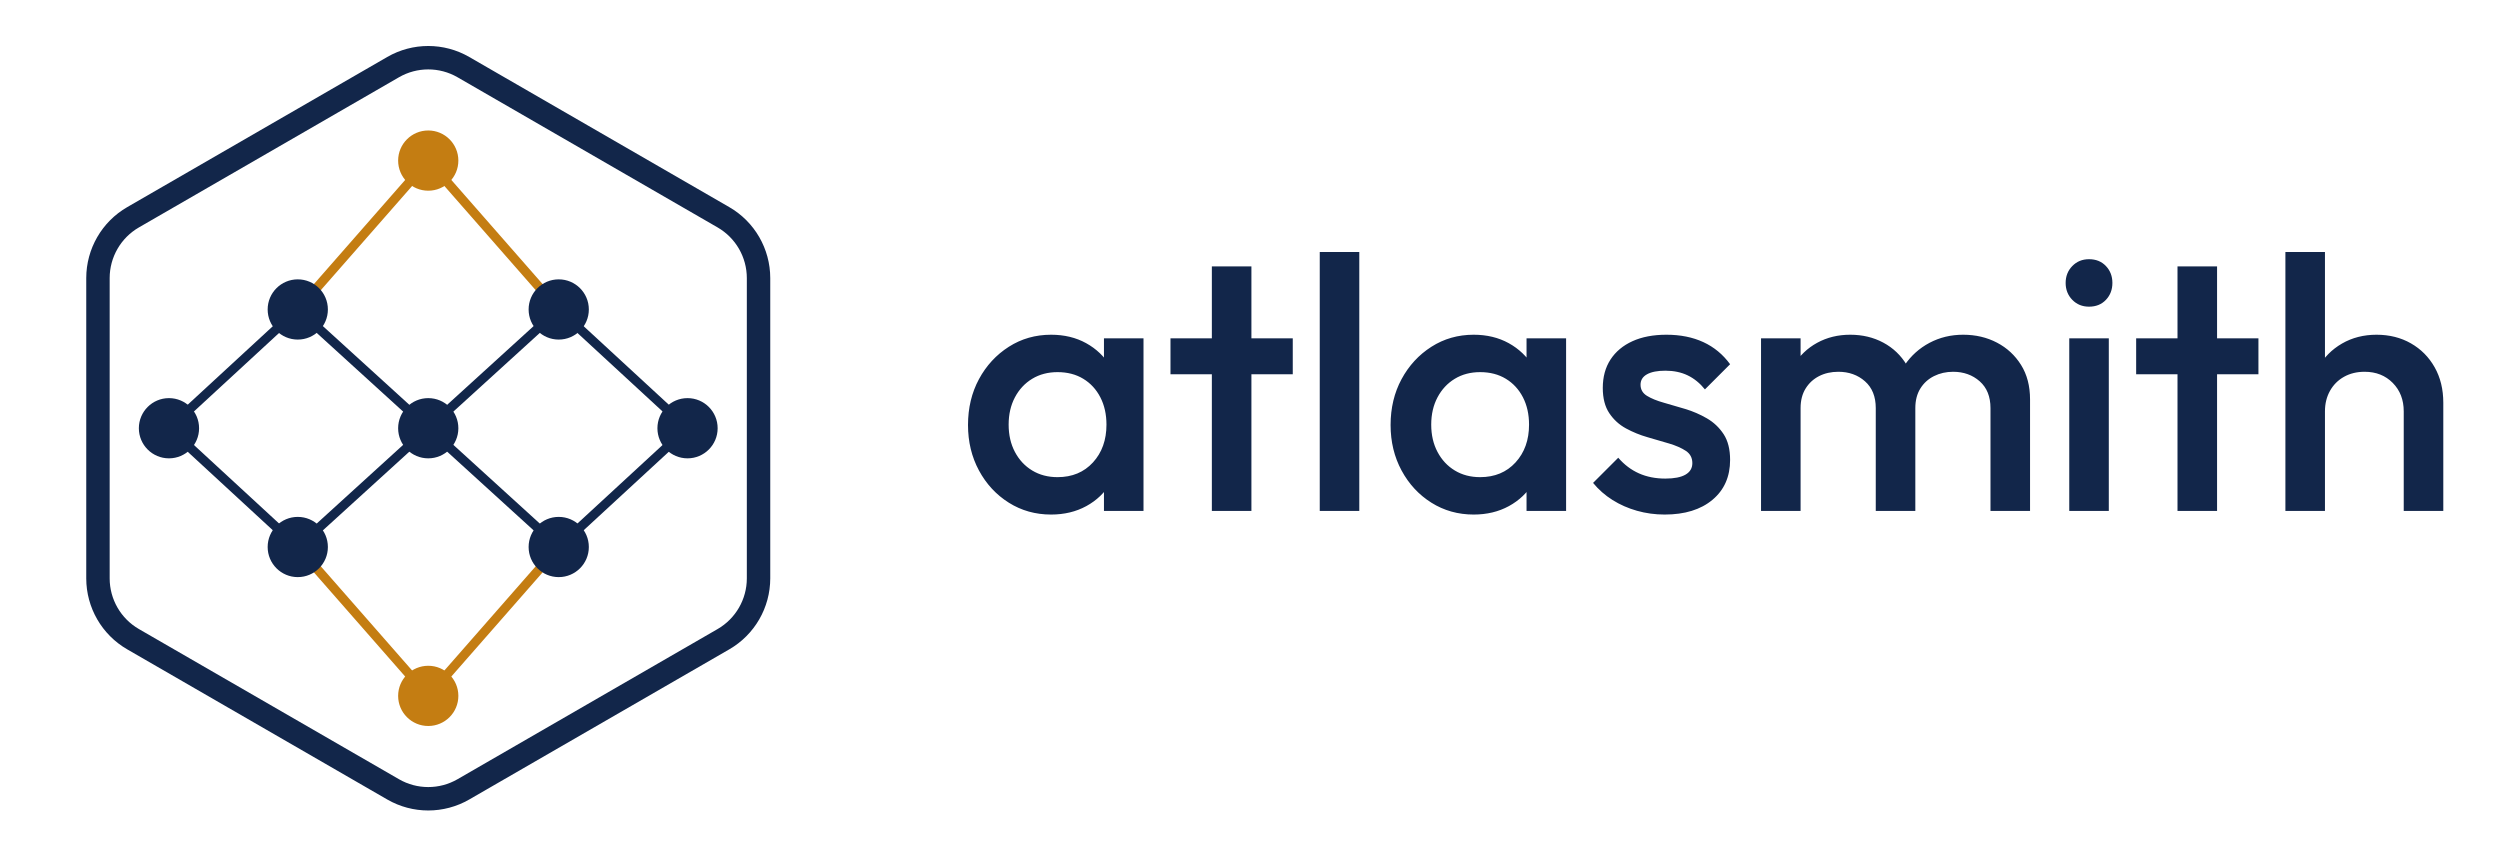
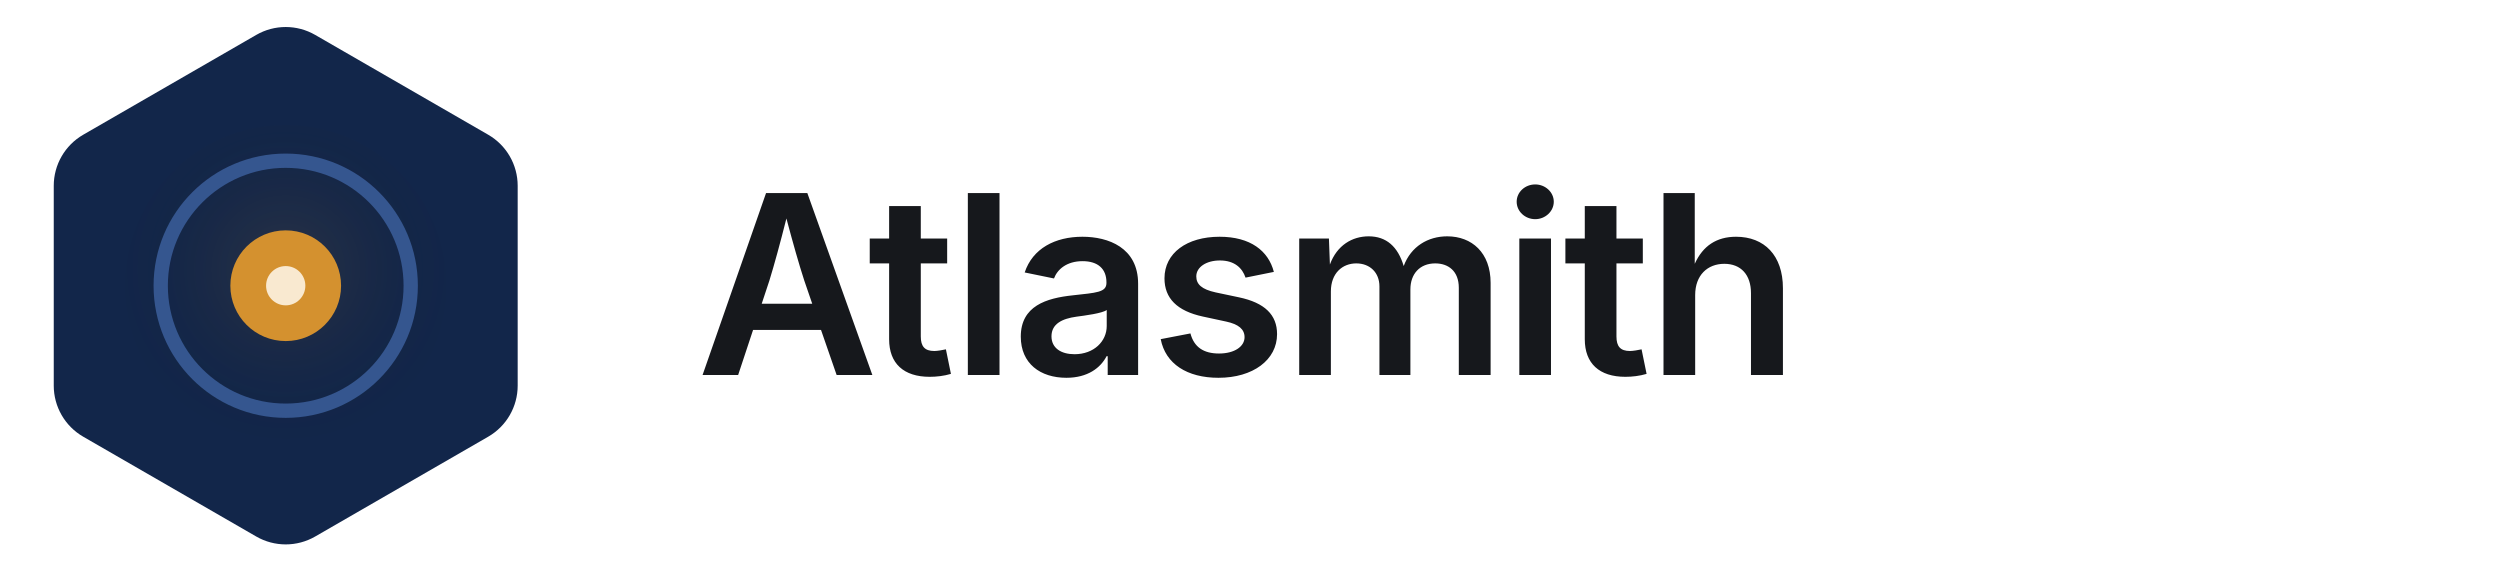
- <svg xmlns="http://www.w3.org/2000/svg" viewBox="0 0 1494.49 512" width="280.22" height="96" role="img" aria-label="Atlasmith">
-   <path d="M235 40.12A42 42 0 0 1 277 40.12L432.45 129.88A42 42 0 0 1 453.45 166.25L453.45 345.75A42 42 0 0 1 432.45 382.12L277 471.88A42 42 0 0 1 235 471.88L79.55 382.12A42 42 0 0 1 58.55 345.75L58.55 166.25A42 42 0 0 1 79.55 129.88Z" fill="none" stroke="#12264a" stroke-width="14" stroke-linejoin="round" />
-   <g stroke-width="5.5" stroke-linecap="round">
-     <line x1="256" y1="256" x2="178" y2="185" stroke="#12264a" />
-     <line x1="256" y1="256" x2="334" y2="185" stroke="#12264a" />
-     <line x1="256" y1="256" x2="178" y2="327" stroke="#12264a" />
-     <line x1="256" y1="256" x2="334" y2="327" stroke="#12264a" />
-     <line x1="178" y1="185" x2="101" y2="256" stroke="#12264a" />
-     <line x1="178" y1="327" x2="101" y2="256" stroke="#12264a" />
-     <line x1="334" y1="185" x2="411" y2="256" stroke="#12264a" />
-     <line x1="334" y1="327" x2="411" y2="256" stroke="#12264a" />
-     <line x1="178" y1="185" x2="256" y2="96" stroke="#c47d12" />
-     <line x1="334" y1="185" x2="256" y2="96" stroke="#c47d12" />
-     <line x1="178" y1="327" x2="256" y2="416" stroke="#c47d12" />
-     <line x1="334" y1="327" x2="256" y2="416" stroke="#c47d12" />
+ <svg xmlns="http://www.w3.org/2000/svg" viewBox="0 0 280 64" width="280" height="64" role="img" aria-label="Atlasmith">
+   <g transform="translate(0,0)">
+     <defs>
+       <radialGradient id="nucGlowlight" cx="50%" cy="45%" r="55%">
+         <stop offset="0%" stop-color="#d4912f22" />
+         <stop offset="100%" stop-color="transparent" />
+       </radialGradient>
+     </defs>
+     <path d="M28.7 3.91A6.6 6.6 0 0 1 35.3 3.91L54.68 15.09A6.6 6.6 0 0 1 57.98 20.81L57.98 43.19A6.6 6.6 0 0 1 54.68 48.91L35.3 60.09A6.6 6.6 0 0 1 28.7 60.09L9.32 48.91A6.6 6.6 0 0 1 6.02 43.19L6.02 20.81A6.6 6.6 0 0 1 9.32 15.09Z" fill="#12264a" />
+     <circle cx="32" cy="32" r="18" fill="url(#nucGlowlight)" />
+     <circle cx="32" cy="32" r="14" fill="none" stroke="#35568f" stroke-width="1.6" />
+     <circle cx="32" cy="32" r="6.2" fill="#d4912f" />
+     <circle cx="32" cy="32" r="2.2" fill="#fff8ec" opacity="0.85" />
  </g>
-   <g fill="#12264a">
-     <circle cx="256" cy="256" r="18" />
-     <circle cx="178" cy="185" r="18" />
-     <circle cx="334" cy="185" r="18" />
-     <circle cx="178" cy="327" r="18" />
-     <circle cx="334" cy="327" r="18" />
-     <circle cx="101" cy="256" r="18" />
-     <circle cx="411" cy="256" r="18" />
-   </g>
-   <g fill="#c47d12">
-     <circle cx="256" cy="96" r="18" />
-     <circle cx="256" cy="416" r="18" />
-   </g>
-   <path transform="translate(572 305.45)" d="M56.33 2.15Q42.35 2.15 31.07 -4.94Q19.78 -12.04 13.22 -24.19Q6.67 -36.34 6.67 -51.38Q6.67 -66.65 13.22 -78.8Q19.78 -90.94 31.07 -98.15Q42.35 -105.35 56.33 -105.35Q68.16 -105.35 77.29 -100.3Q86.43 -95.25 91.8 -86.43Q97.18 -77.61 97.18 -66.44V-36.77Q97.18 -25.59 91.91 -16.77Q86.64 -7.96 77.4 -2.9Q68.16 2.15 56.33 2.15ZM60.2 -20.21Q73.31 -20.21 81.38 -29.02Q89.44 -37.84 89.44 -51.6Q89.44 -60.84 85.78 -67.94Q82.13 -75.03 75.57 -79.01Q69.02 -82.99 60.2 -82.99Q51.6 -82.99 45.04 -79.01Q38.48 -75.03 34.72 -67.94Q30.96 -60.84 30.96 -51.6Q30.96 -42.35 34.72 -35.26Q38.48 -28.16 45.04 -24.19Q51.6 -20.21 60.2 -20.21ZM87.94 0V-27.73L92.02 -52.89L87.94 -77.83V-103.2H111.58V0ZM152.44 0V-146.2H176.09V0ZM127.71 -81.7V-103.2H200.81V-81.7ZM216.94 0V-154.8H240.58V0ZM308.95 2.15Q294.98 2.15 283.69 -4.94Q272.4 -12.04 265.85 -24.19Q259.29 -36.34 259.29 -51.38Q259.29 -66.65 265.85 -78.8Q272.4 -90.94 283.69 -98.15Q294.98 -105.35 308.95 -105.35Q320.78 -105.35 329.92 -100.3Q339.06 -95.25 344.43 -86.43Q349.81 -77.61 349.81 -66.44V-36.77Q349.81 -25.59 344.54 -16.77Q339.27 -7.96 330.02 -2.9Q320.78 2.15 308.95 2.15ZM312.82 -20.21Q325.94 -20.21 334 -29.02Q342.06 -37.84 342.06 -51.6Q342.06 -60.84 338.41 -67.94Q334.75 -75.03 328.2 -79.01Q321.64 -82.99 312.82 -82.99Q304.23 -82.99 297.67 -79.01Q291.11 -75.03 287.35 -67.94Q283.58 -60.84 283.58 -51.6Q283.58 -42.35 287.35 -35.26Q291.11 -28.16 297.67 -24.19Q304.23 -20.21 312.82 -20.21ZM340.56 0V-27.73L344.64 -52.89L340.56 -77.83V-103.2H364.21V0ZM423.12 2.15Q414.52 2.15 406.56 -0.11Q398.61 -2.36 391.94 -6.56Q385.28 -10.75 380.33 -16.77L395.38 -31.82Q400.76 -25.59 407.75 -22.47Q414.74 -19.35 423.55 -19.35Q431.5 -19.35 435.59 -21.71Q439.68 -24.08 439.68 -28.59Q439.68 -33.33 435.81 -35.91Q431.94 -38.48 425.81 -40.31Q419.68 -42.14 412.91 -44.08Q406.13 -46.01 400.01 -49.34Q393.88 -52.67 390.01 -58.48Q386.14 -64.28 386.14 -73.53Q386.14 -83.42 390.76 -90.52Q395.38 -97.61 403.88 -101.48Q412.37 -105.35 424.19 -105.35Q436.67 -105.35 446.23 -100.94Q455.8 -96.53 462.25 -87.72L447.2 -72.67Q442.69 -78.26 436.88 -81.06Q431.07 -83.85 423.55 -83.85Q416.45 -83.85 412.58 -81.7Q408.71 -79.55 408.71 -75.47Q408.71 -71.16 412.58 -68.8Q416.45 -66.44 422.58 -64.72Q428.71 -62.99 435.48 -60.95Q442.25 -58.91 448.38 -55.36Q454.51 -51.81 458.38 -45.9Q462.25 -39.99 462.25 -30.53Q462.25 -15.48 451.72 -6.67Q441.18 2.15 423.12 2.15ZM480.74 0V-103.2H504.39V0ZM549.33 0V-61.49Q549.33 -71.81 542.88 -77.51Q536.42 -83.2 526.97 -83.2Q520.51 -83.2 515.46 -80.62Q510.41 -78.05 507.4 -73.21Q504.39 -68.37 504.39 -61.49L495.14 -66.65Q495.14 -78.47 500.3 -87.07Q505.46 -95.67 514.28 -100.51Q523.1 -105.35 534.06 -105.35Q545.02 -105.35 553.84 -100.62Q562.65 -95.89 567.82 -87.29Q572.98 -78.69 572.98 -66.65V0ZM617.91 0V-61.49Q617.91 -71.81 611.46 -77.51Q605.01 -83.2 595.55 -83.2Q589.32 -83.2 584.15 -80.62Q579 -78.05 575.99 -73.21Q572.98 -68.37 572.98 -61.49L559.64 -66.65Q560.72 -78.47 566.53 -87.07Q572.33 -95.67 581.47 -100.51Q590.61 -105.35 601.57 -105.35Q612.75 -105.35 621.78 -100.62Q630.81 -95.89 636.18 -87.29Q641.56 -78.69 641.56 -66.65V0ZM665 0V-103.2H688.64V0ZM676.82 -122.12Q670.8 -122.12 666.82 -126.2Q662.84 -130.29 662.84 -136.31Q662.84 -142.33 666.82 -146.41Q670.8 -150.5 676.82 -150.5Q683.05 -150.5 686.92 -146.41Q690.79 -142.33 690.79 -136.31Q690.79 -130.29 686.92 -126.2Q683.05 -122.12 676.82 -122.12ZM729.71 0V-146.2H753.36V0ZM704.99 -81.7V-103.2H778.09V-81.7ZM864.95 0V-59.55Q864.95 -69.88 858.39 -76.54Q851.83 -83.2 841.56 -83.2Q834.58 -83.2 829.23 -80.19Q823.88 -77.19 820.87 -71.81Q817.86 -66.44 817.86 -59.55L808.62 -64.72Q808.62 -76.54 813.78 -85.68Q818.94 -94.81 828.05 -100.08Q837.17 -105.35 848.69 -105.35Q860.22 -105.35 869.25 -100.19Q878.27 -95.03 883.43 -85.89Q888.6 -76.75 888.6 -64.72V0ZM794.21 0V-154.8H817.86V0Z" fill="#12264a" />
+   <text x="78" y="42" font-family="Inter, system-ui, -apple-system, 'Segoe UI', sans-serif" font-size="28" font-weight="600" letter-spacing="-0.02em" fill="#16181c">Atlasmith</text>
</svg>
